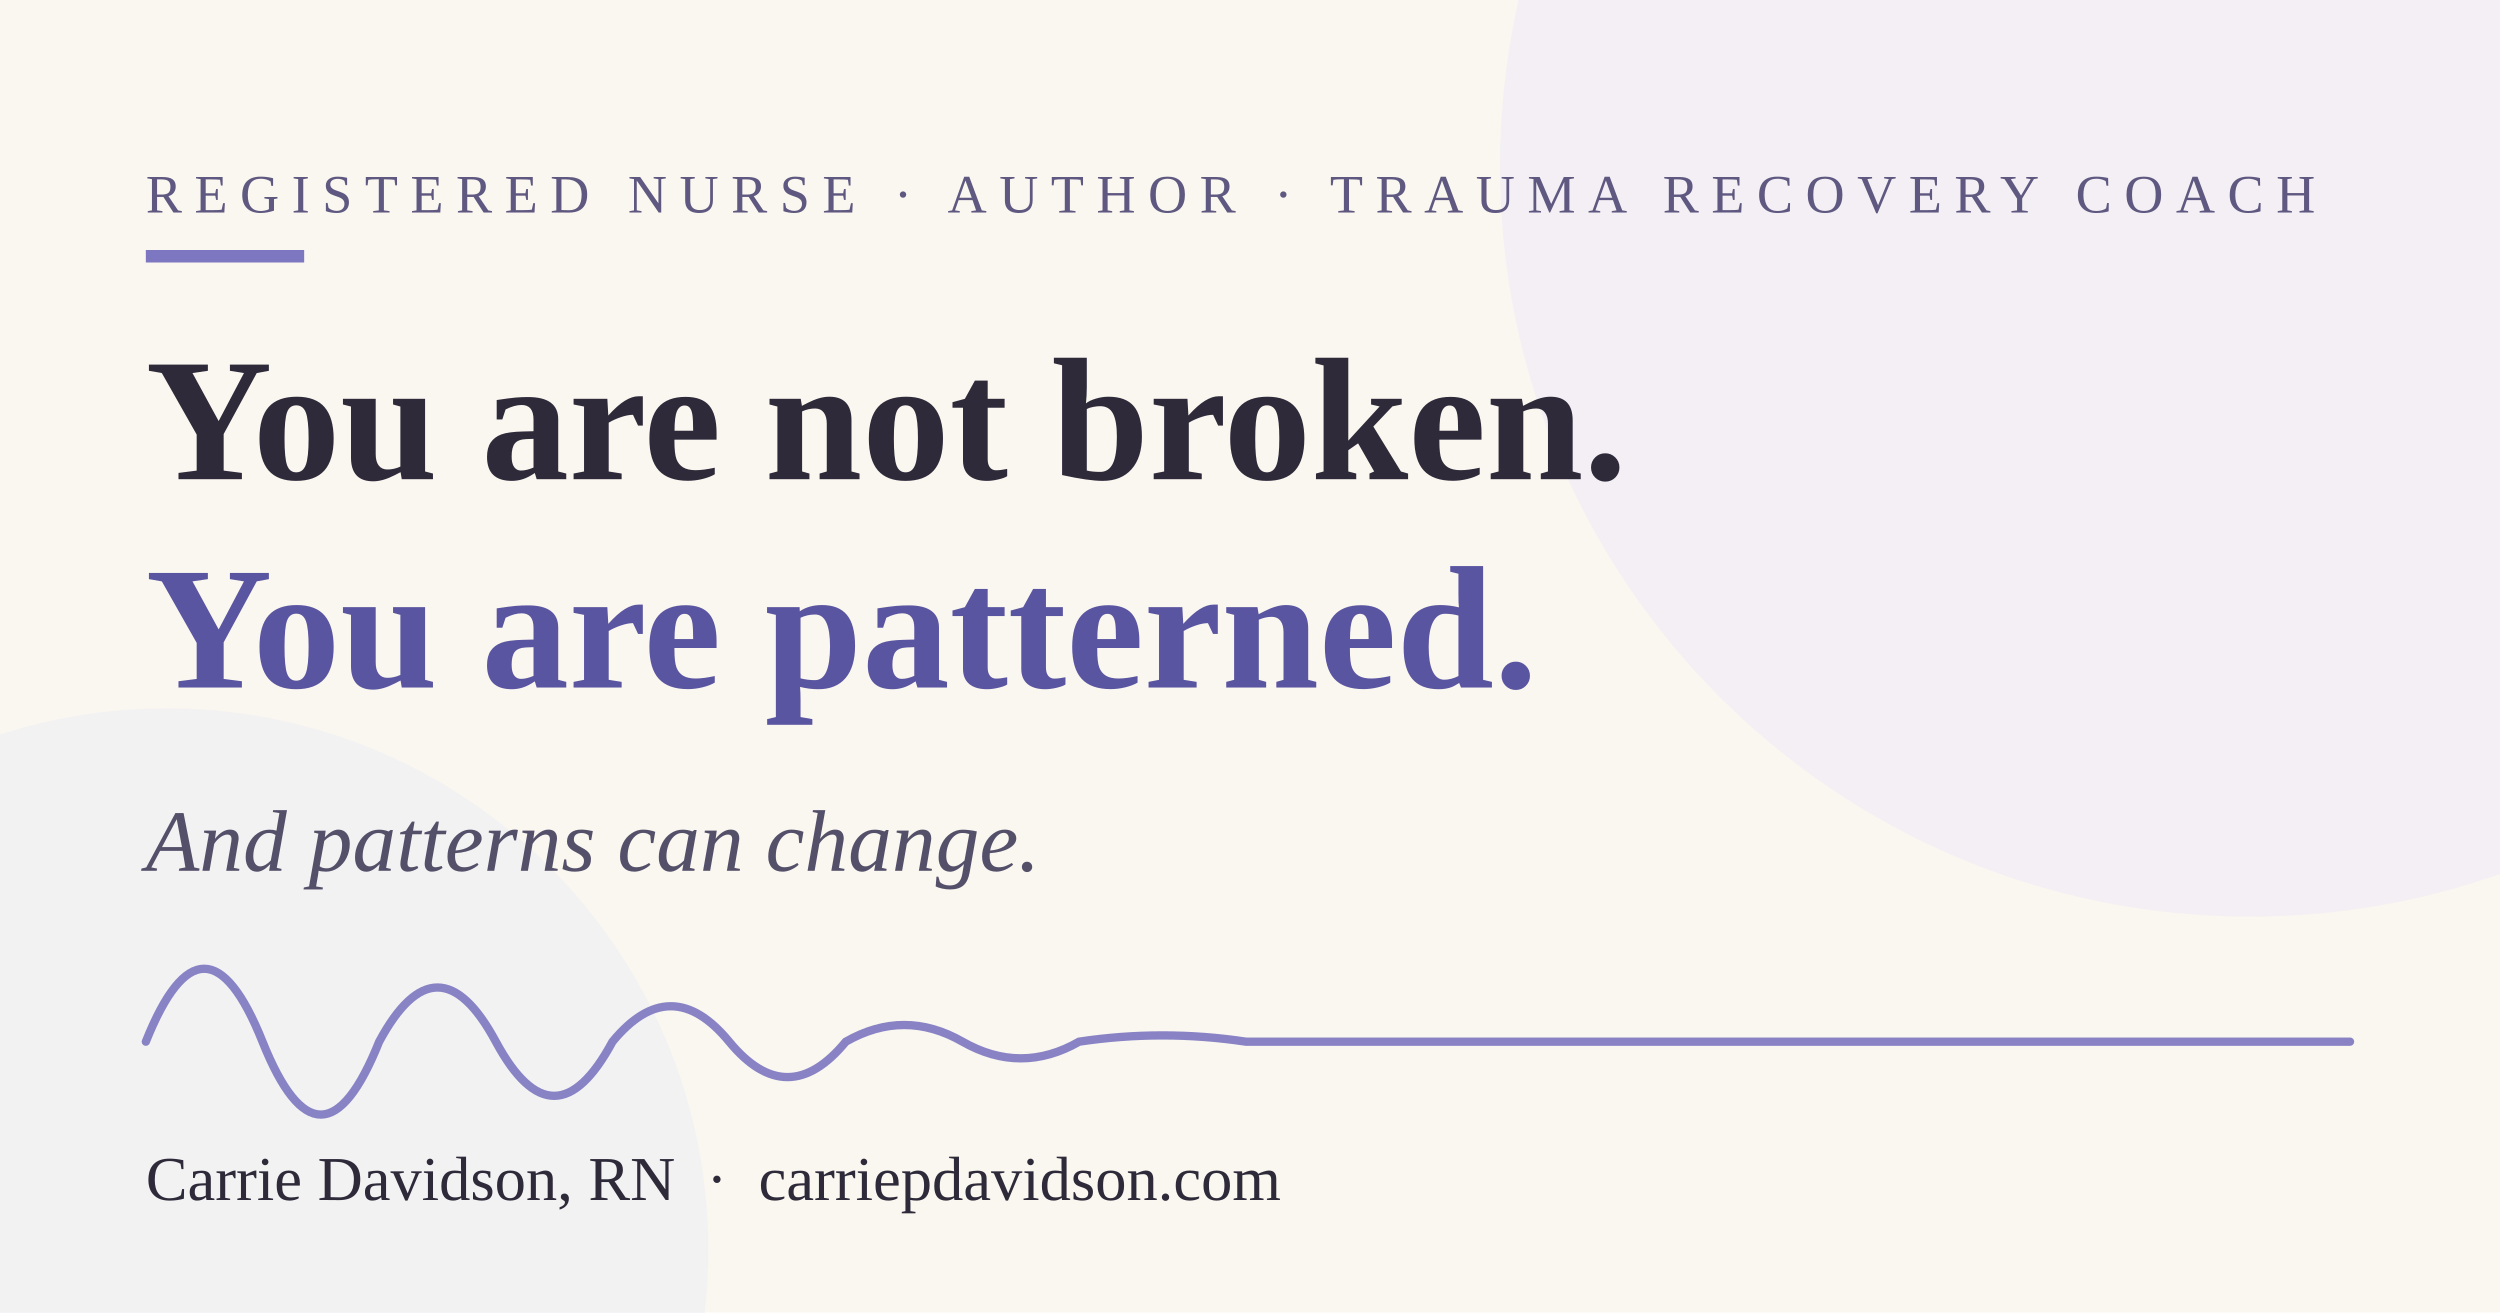
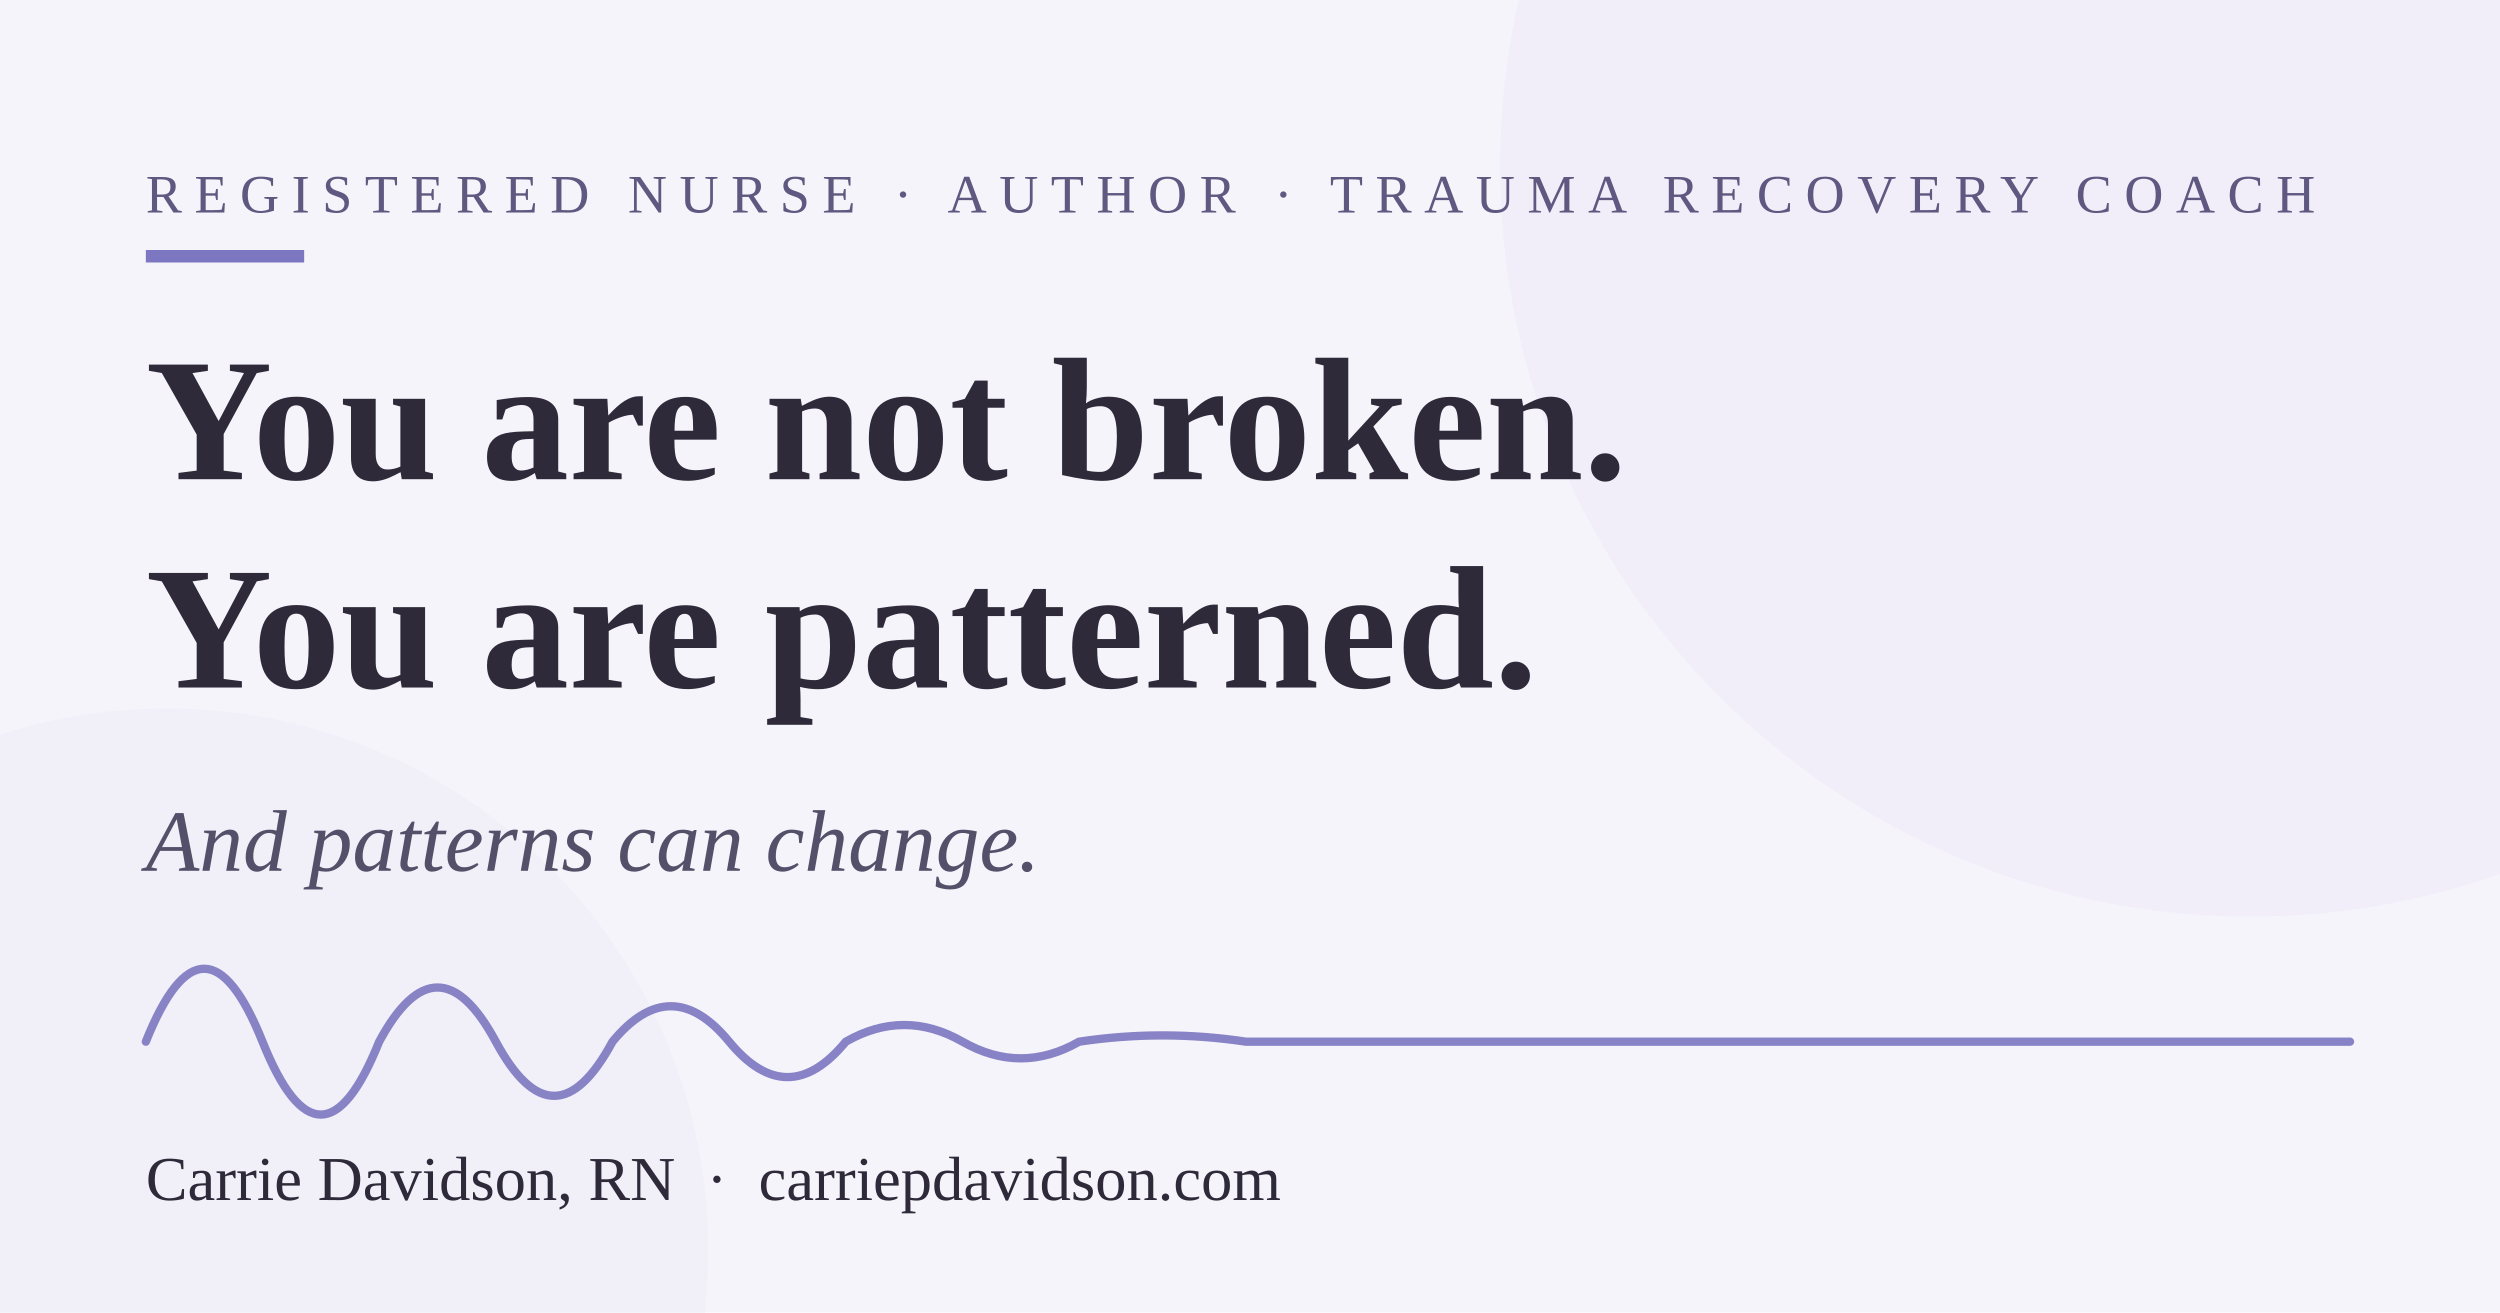
<svg xmlns="http://www.w3.org/2000/svg" width="1200" height="630" viewBox="0 0 1200 630">
-   <rect width="1200" height="630" fill="#FAF7F0" />
+   <rect width="1200" height="630" fill="#F6F4FB" />
  <circle cx="1080" cy="80" r="360" fill="#ECEAF7" opacity="0.55" />
  <circle cx="80" cy="600" r="260" fill="#ECEAF7" opacity="0.45" />
  <path d="M70 500 q28 -70 56 0 q28 70 56 0 q28 -52 56 0 q28 52 56 0 q28 -34 56 0 q28 34 56 0 q28 -16 56 0 q28 16 56 0 q40 -6 80 0 h530" fill="none" stroke="#7C77C0" stroke-width="4" stroke-linecap="round" opacity="0.9" />
  <rect x="70" y="120" width="76" height="6" fill="#7C77C0" />
  <text x="70" y="102" font-family="Georgia, 'Times New Roman', serif" font-size="26" letter-spacing="6" fill="#5F5880">REGISTERED NURSE · AUTHOR · TRAUMA RECOVERY COACH</text>
  <text x="70" y="230" font-family="Georgia, 'Times New Roman', serif" font-size="84" font-weight="bold" fill="#2E2A3A">You are not broken.</text>
-   <text x="70" y="330" font-family="Georgia, 'Times New Roman', serif" font-size="84" font-weight="bold" fill="#5A55A0">You are patterned.</text>
+   <text x="70" y="330" font-family="Georgia, 'Times New Roman', serif" font-size="84" font-weight="bold" fill="#2E2A3A">You are patterned.</text>
  <text x="70" y="418" font-family="Georgia, 'Times New Roman', serif" font-size="42" font-style="italic" fill="#55506A">And patterns can change.</text>
  <text x="70" y="576" font-family="Georgia, 'Times New Roman', serif" font-size="30" fill="#2E2A3A">Carrie Davidson, RN  ·  carriepdavidson.com</text>
</svg>
